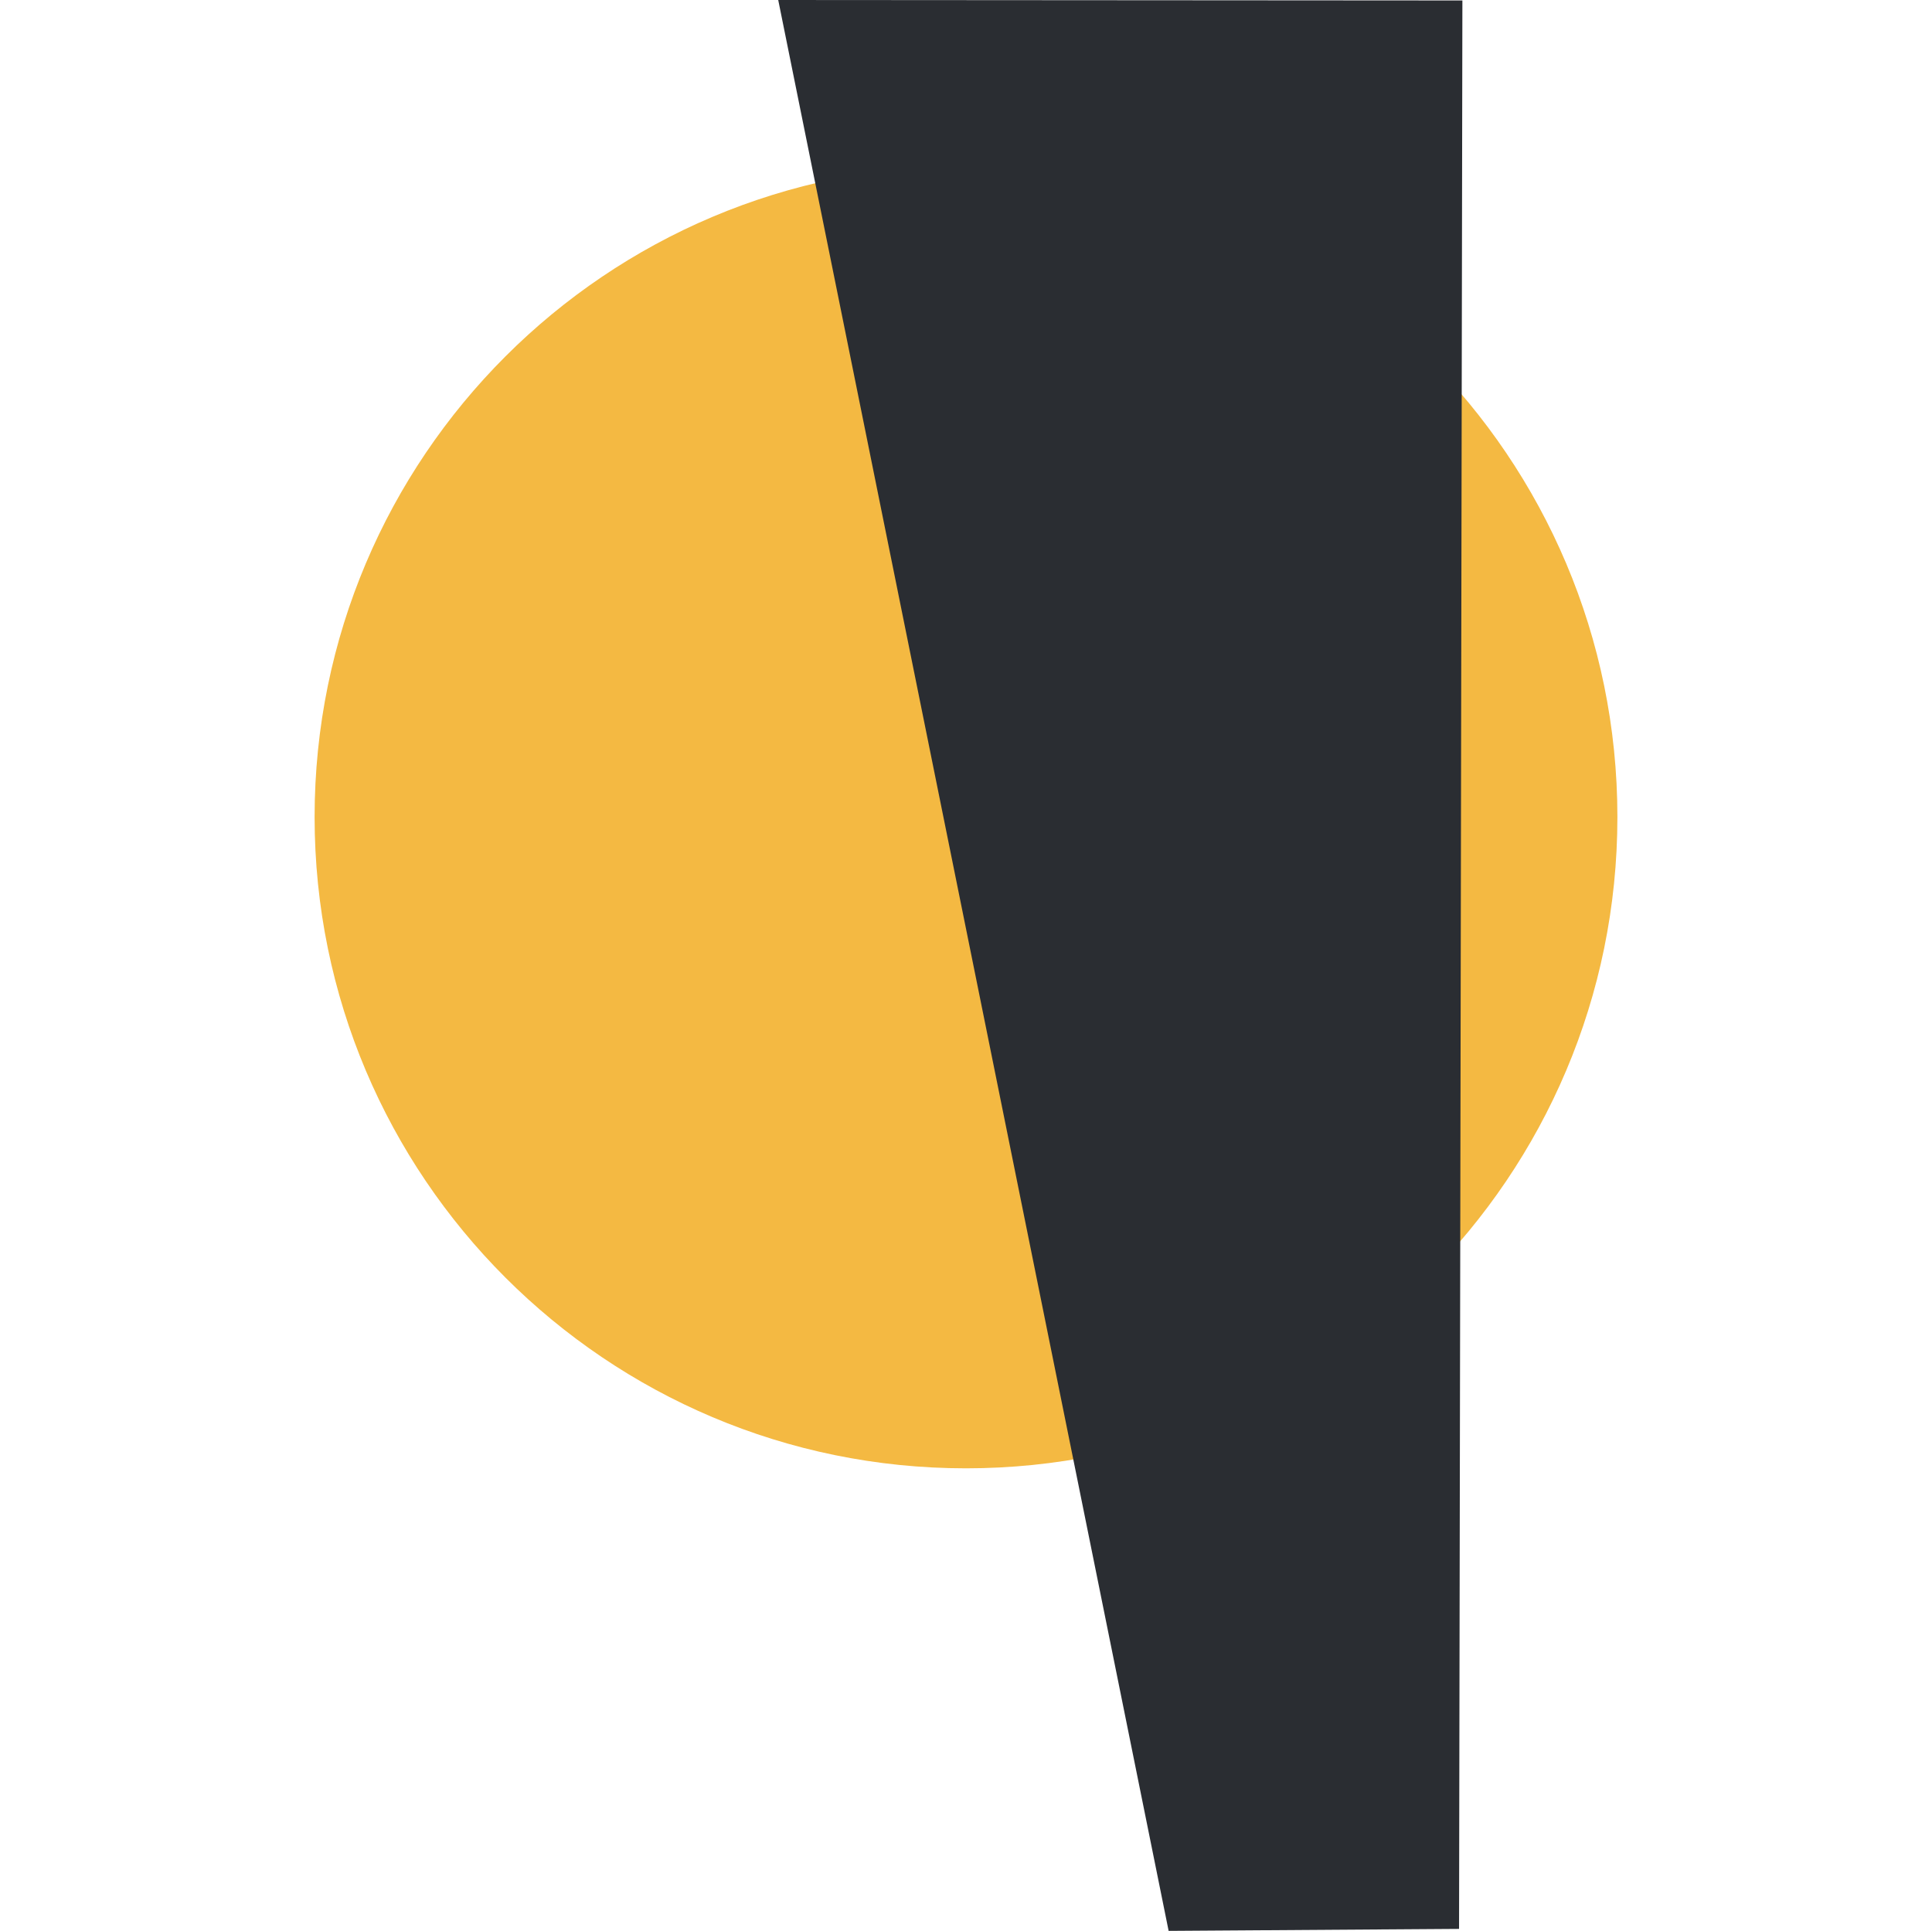
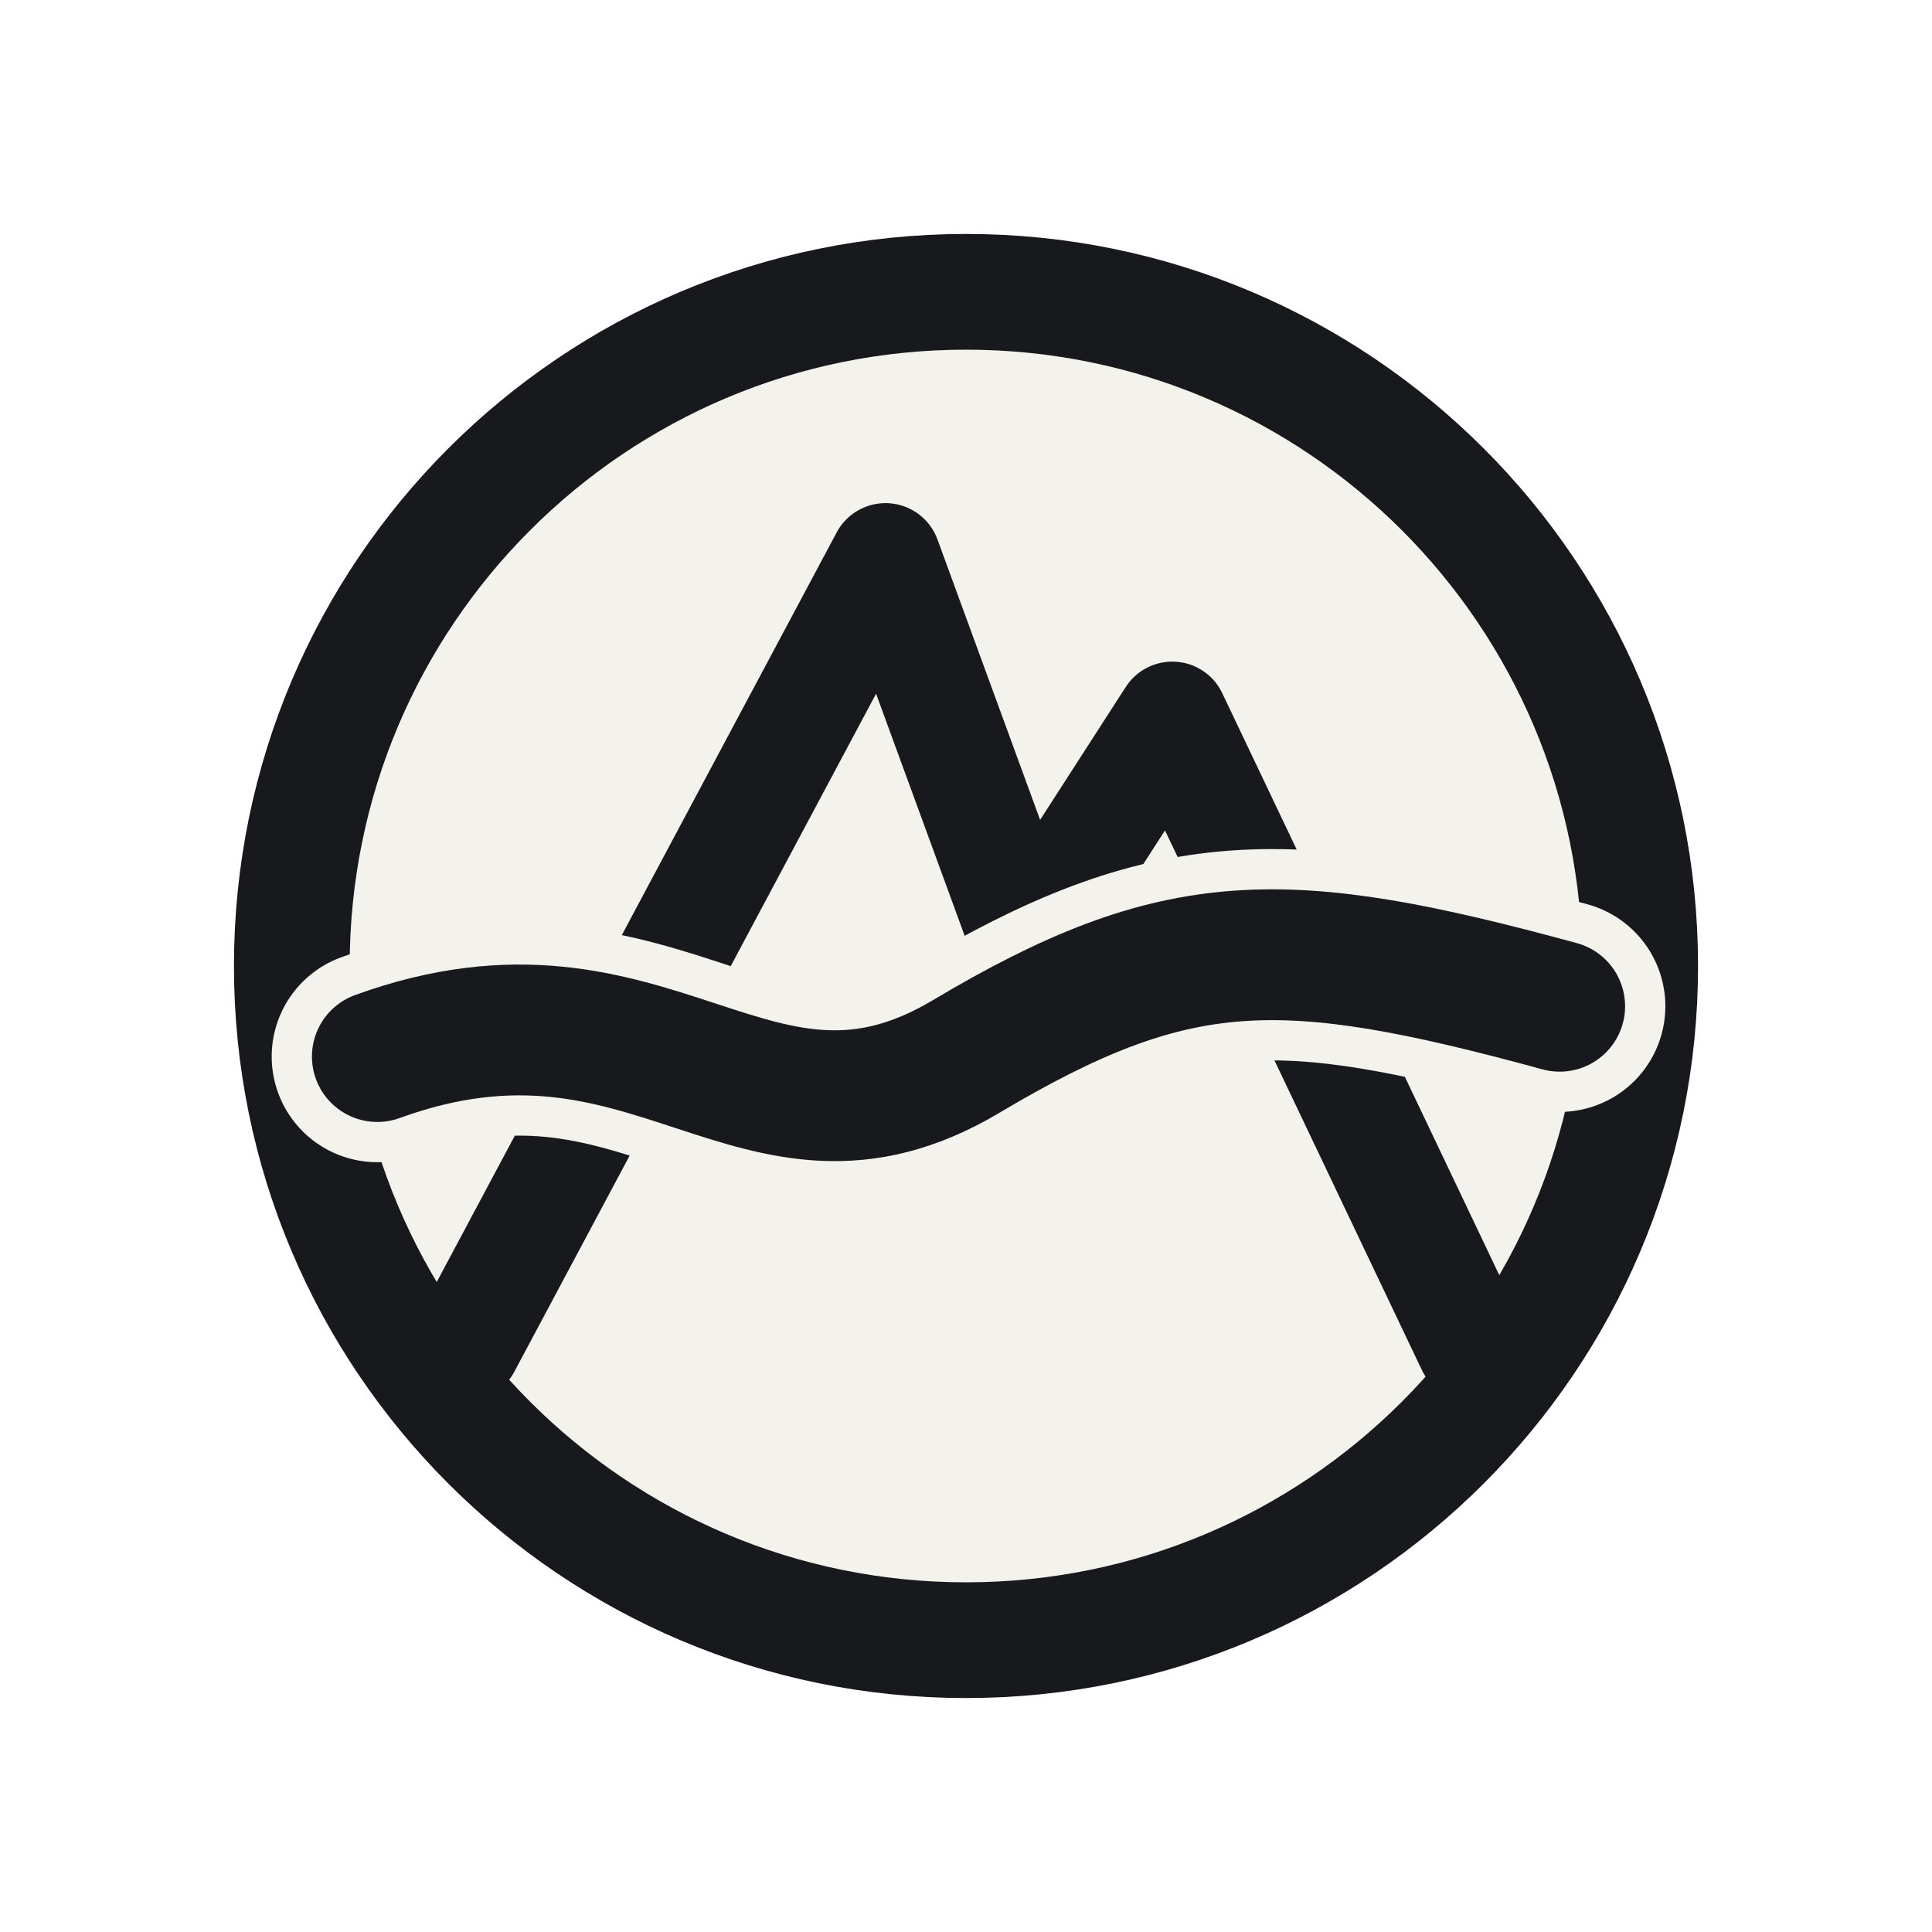
- <svg xmlns="http://www.w3.org/2000/svg" viewBox="39.5 39.6 433 432.8" role="img" aria-label="해벽">
-   <path transform="translate(20.48 17.82) scale(0.92)" d="M97.314 222.727C97.314 135.087 168.36 64.041 256 64.041C343.64 64.041 414.686 135.087 414.686 222.727C414.686 310.367 343.64 381.413 256 381.413C168.36 381.413 97.314 310.367 97.314 222.727Z" fill="#f4b942" fill-rule="nonzero" opacity="1" stroke="none" />
-   <path d="M213.915 39.6L367.252 39.705L366.504 471.956L301.413 472.4L213.915 39.6Z" class="w" fill-rule="nonzero" opacity="1" stroke="none" />
-   <style>.w{fill:#2a2d32}@media(prefers-color-scheme:dark){.w{fill:#f4f2ec}}</style>
+ <svg xmlns="http://www.w3.org/2000/svg" viewBox="0 0 768 768" fill="none">
+   <circle cx="384" cy="384" r="268" fill="#f4f2ec" stroke="#17191c" stroke-width="46" />
+   <g stroke="#17191c" stroke-linecap="round" stroke-linejoin="round">
+     <path d="M185 535 352 222 408 375 466 285 585 535" stroke-width="44" />
+     <path d="M150 420C260 380 300 470 384 420S510 370 620 400" stroke="#f4f2ec" stroke-width="84" />
+     <path d="M150 420C260 380 300 470 384 420S510 370 620 400" stroke-width="52" />
+   </g>
</svg>
